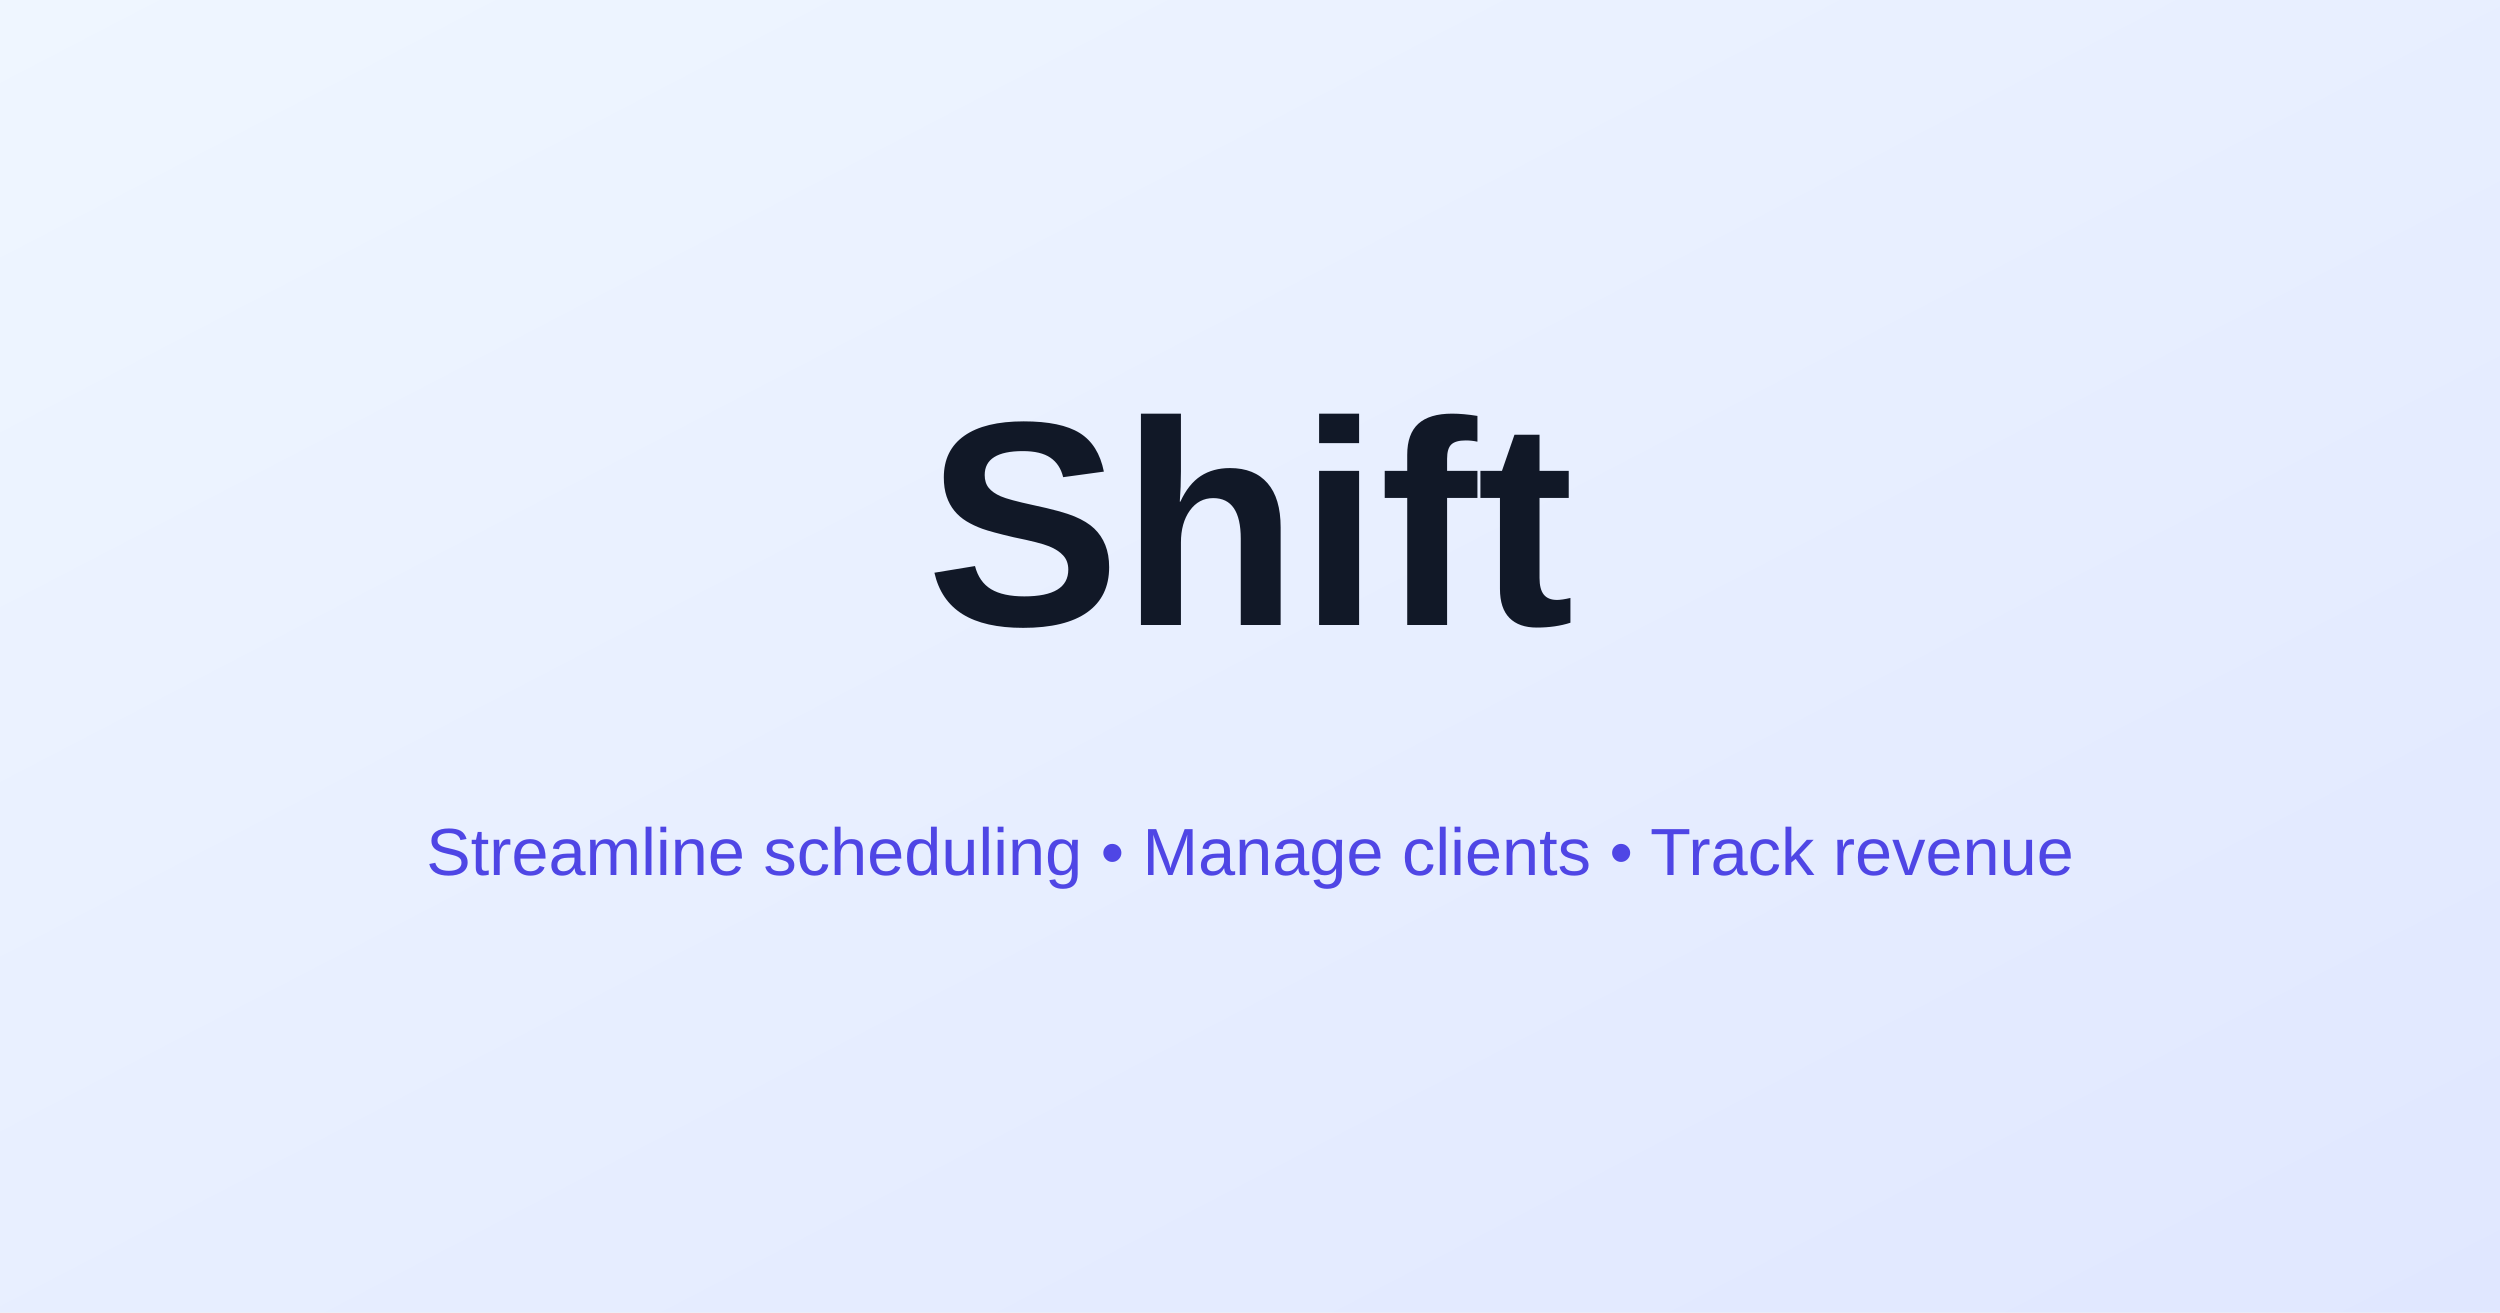
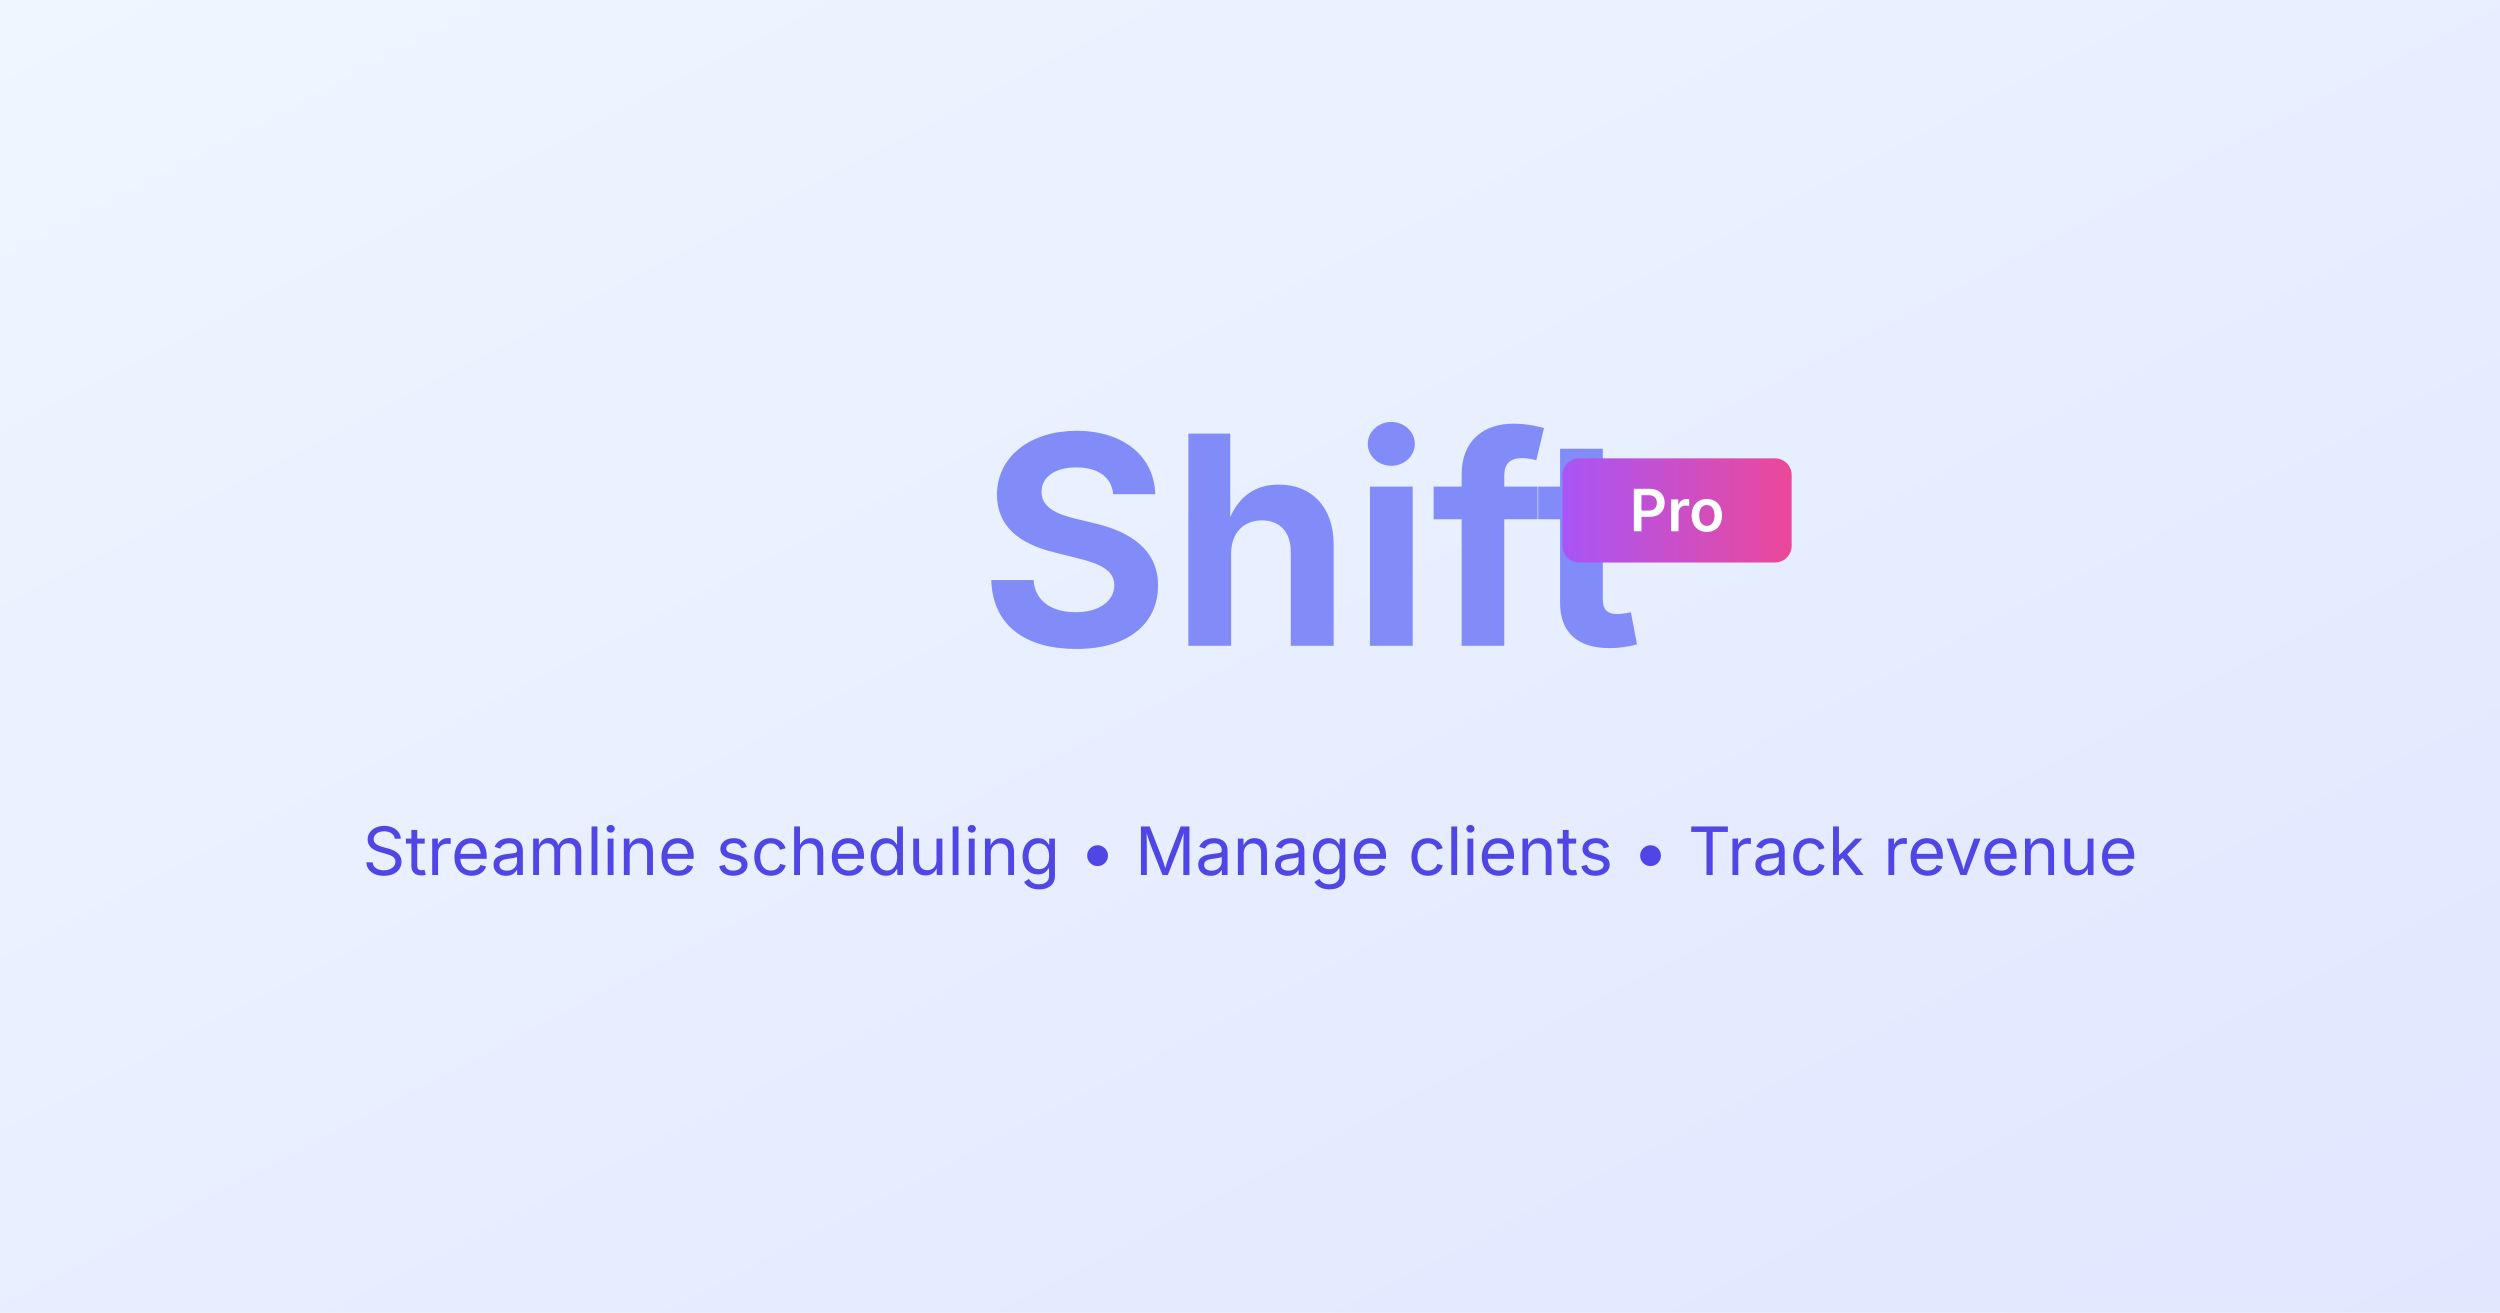
<svg xmlns="http://www.w3.org/2000/svg" width="1200" height="630">
  <defs>
-     <linearGradient id="gradient" x1="0%" y1="0%" x2="100%" y2="100%">
+     <linearGradient id="bgGradient" x1="0%" y1="0%" x2="100%" y2="100%">
      <stop offset="0%" style="stop-color:#EFF6FF;stop-opacity:1" />
      <stop offset="100%" style="stop-color:#E0E7FF;stop-opacity:1" />
    </linearGradient>
+     <linearGradient id="proBadge" x1="0%" y1="0%" x2="100%" y2="0%">
+       <stop offset="0%" style="stop-color:#A855F7;stop-opacity:1" />
+       <stop offset="100%" style="stop-color:#EC4899;stop-opacity:1" />
+     </linearGradient>
  </defs>
-   <rect width="1200" height="630" fill="url(#gradient)" />
-   <text x="600" y="300" font-family="Arial, sans-serif" font-size="140" font-weight="bold" fill="#111827" text-anchor="middle">
+   <rect width="1200" height="630" fill="url(#bgGradient)" />
+   <text x="470" y="310" font-family="system-ui, -apple-system, sans-serif" font-size="140" font-weight="700" fill="#818CF8">
    Shift
  </text>
-   <text x="600" y="420" font-family="Arial, sans-serif" font-size="32" fill="#4F46E5" text-anchor="middle">
+   <rect x="750" y="220" width="110" height="50" rx="8" fill="url(#proBadge)" />
+   <text x="805" y="255" font-family="system-ui, -apple-system, sans-serif" font-size="28" font-weight="600" fill="#FFFFFF" text-anchor="middle">
+     Pro
+   </text>
+   <text x="600" y="420" font-family="system-ui, -apple-system, sans-serif" font-size="32" fill="#4F46E5" text-anchor="middle">
    Streamline scheduling • Manage clients • Track revenue
  </text>
</svg>
